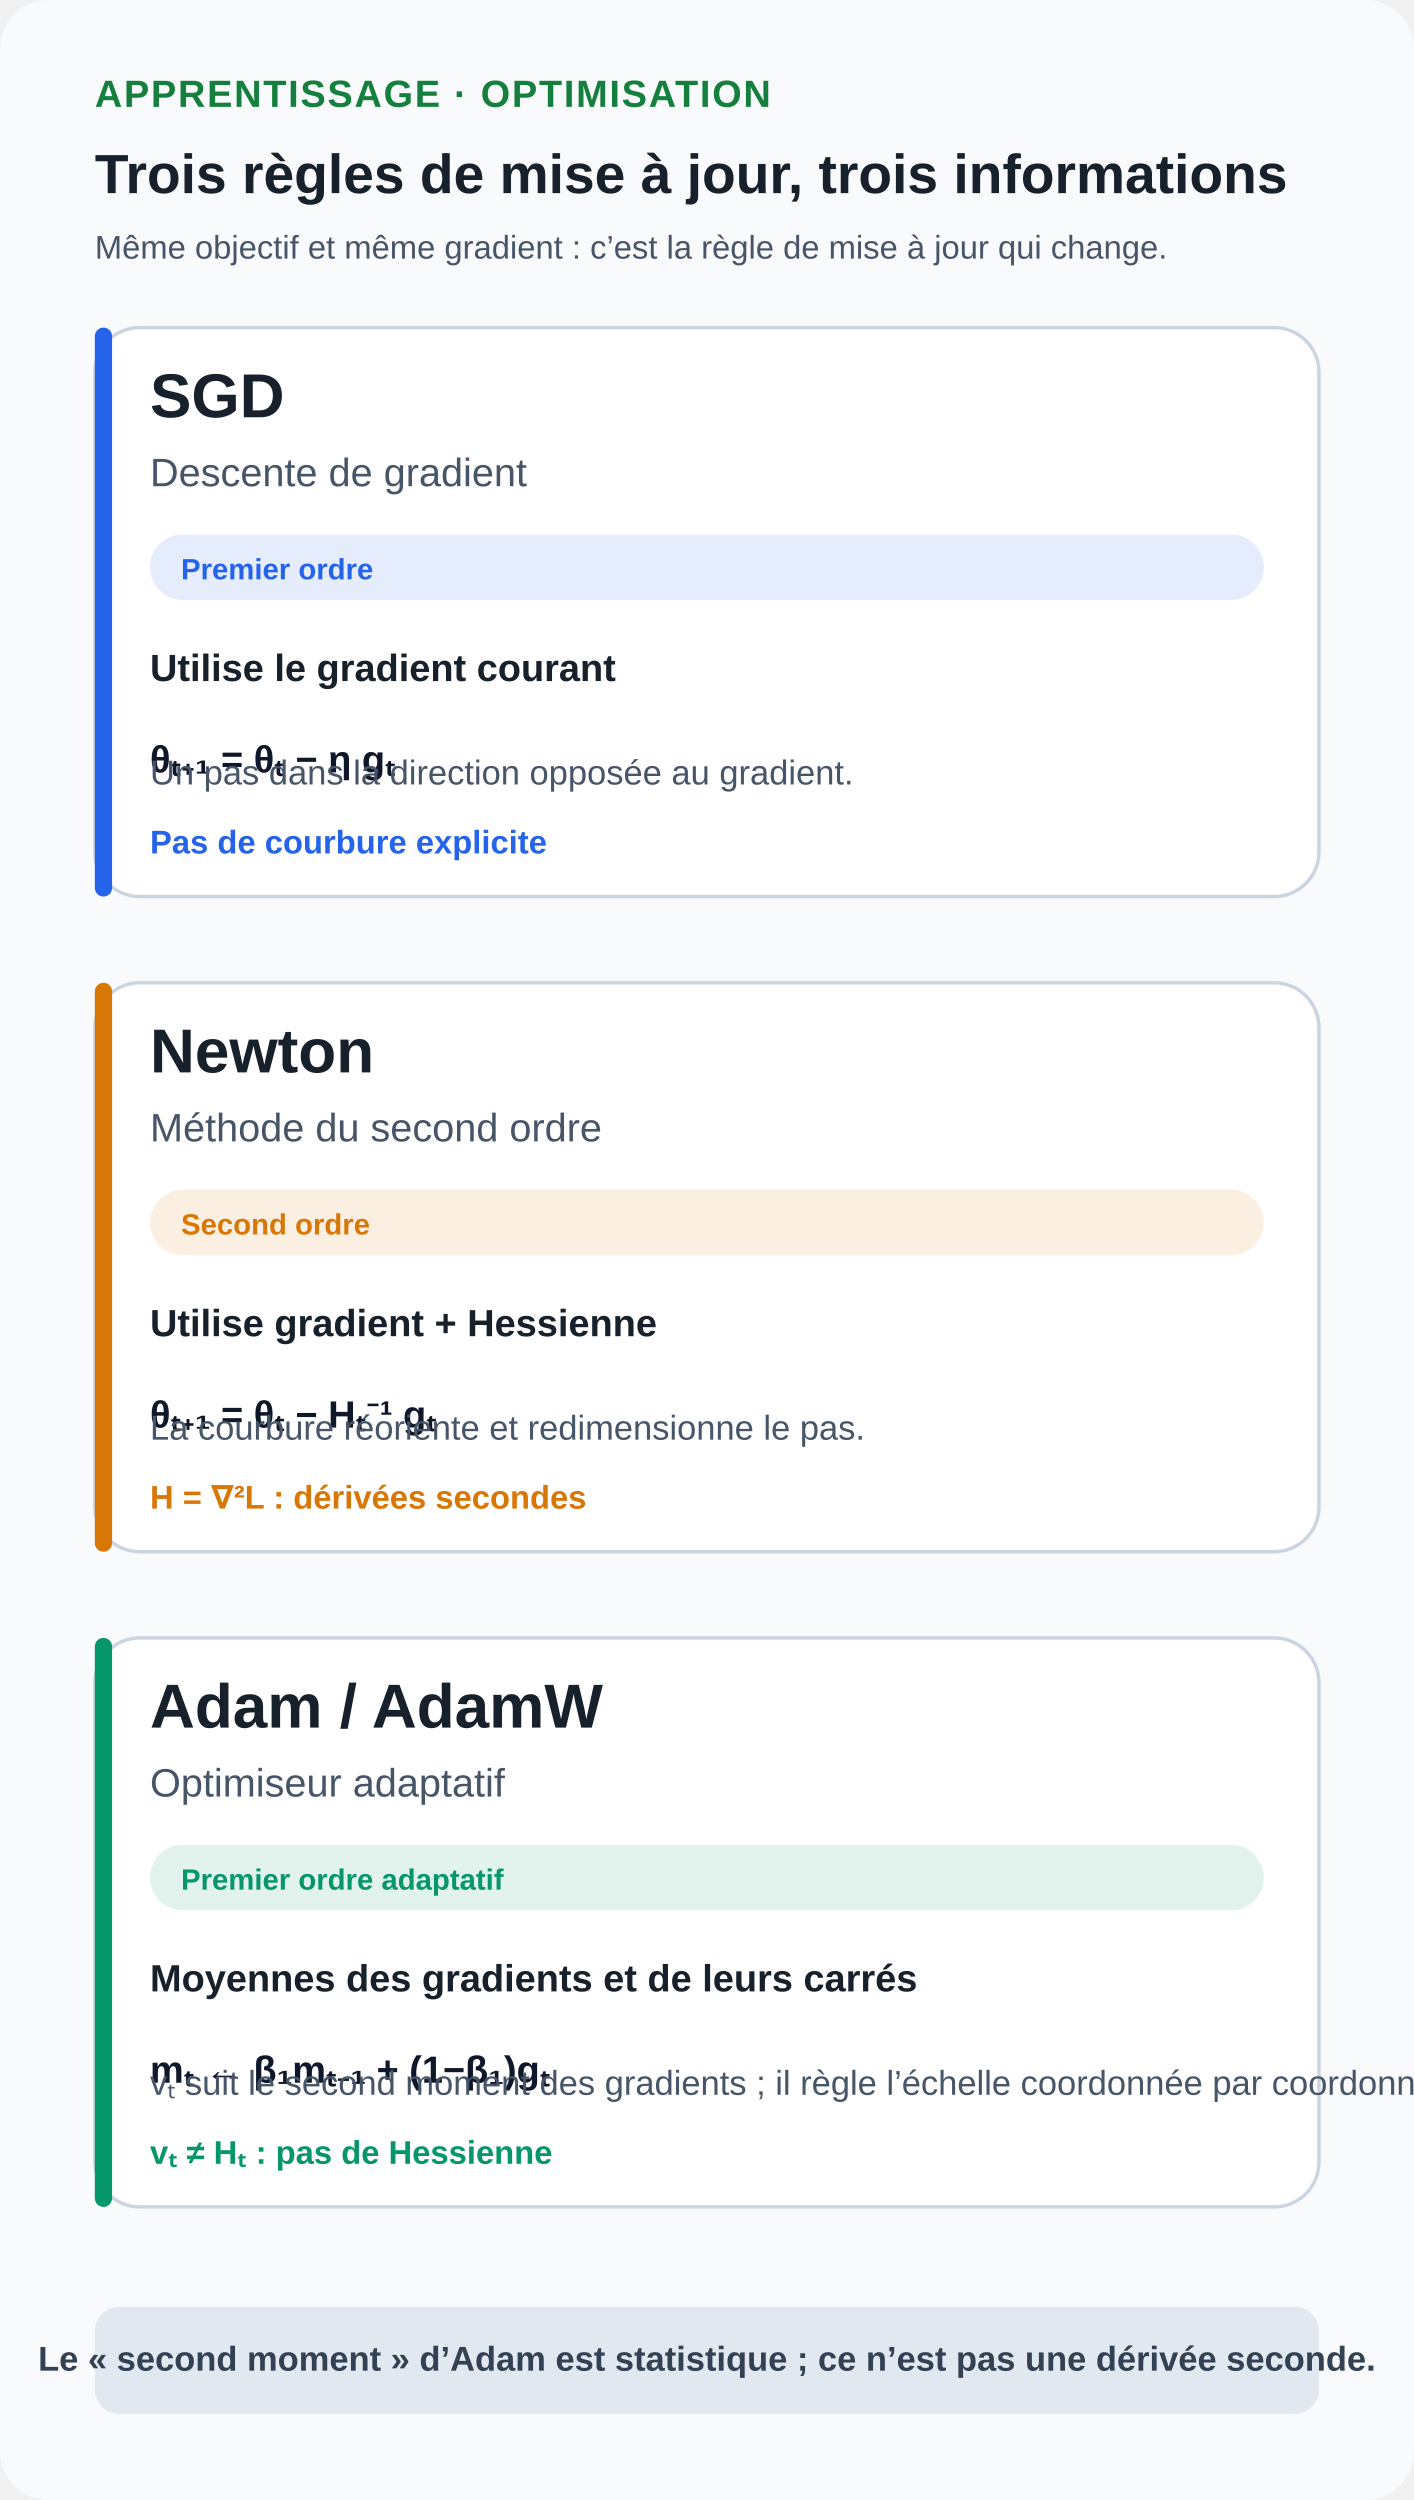
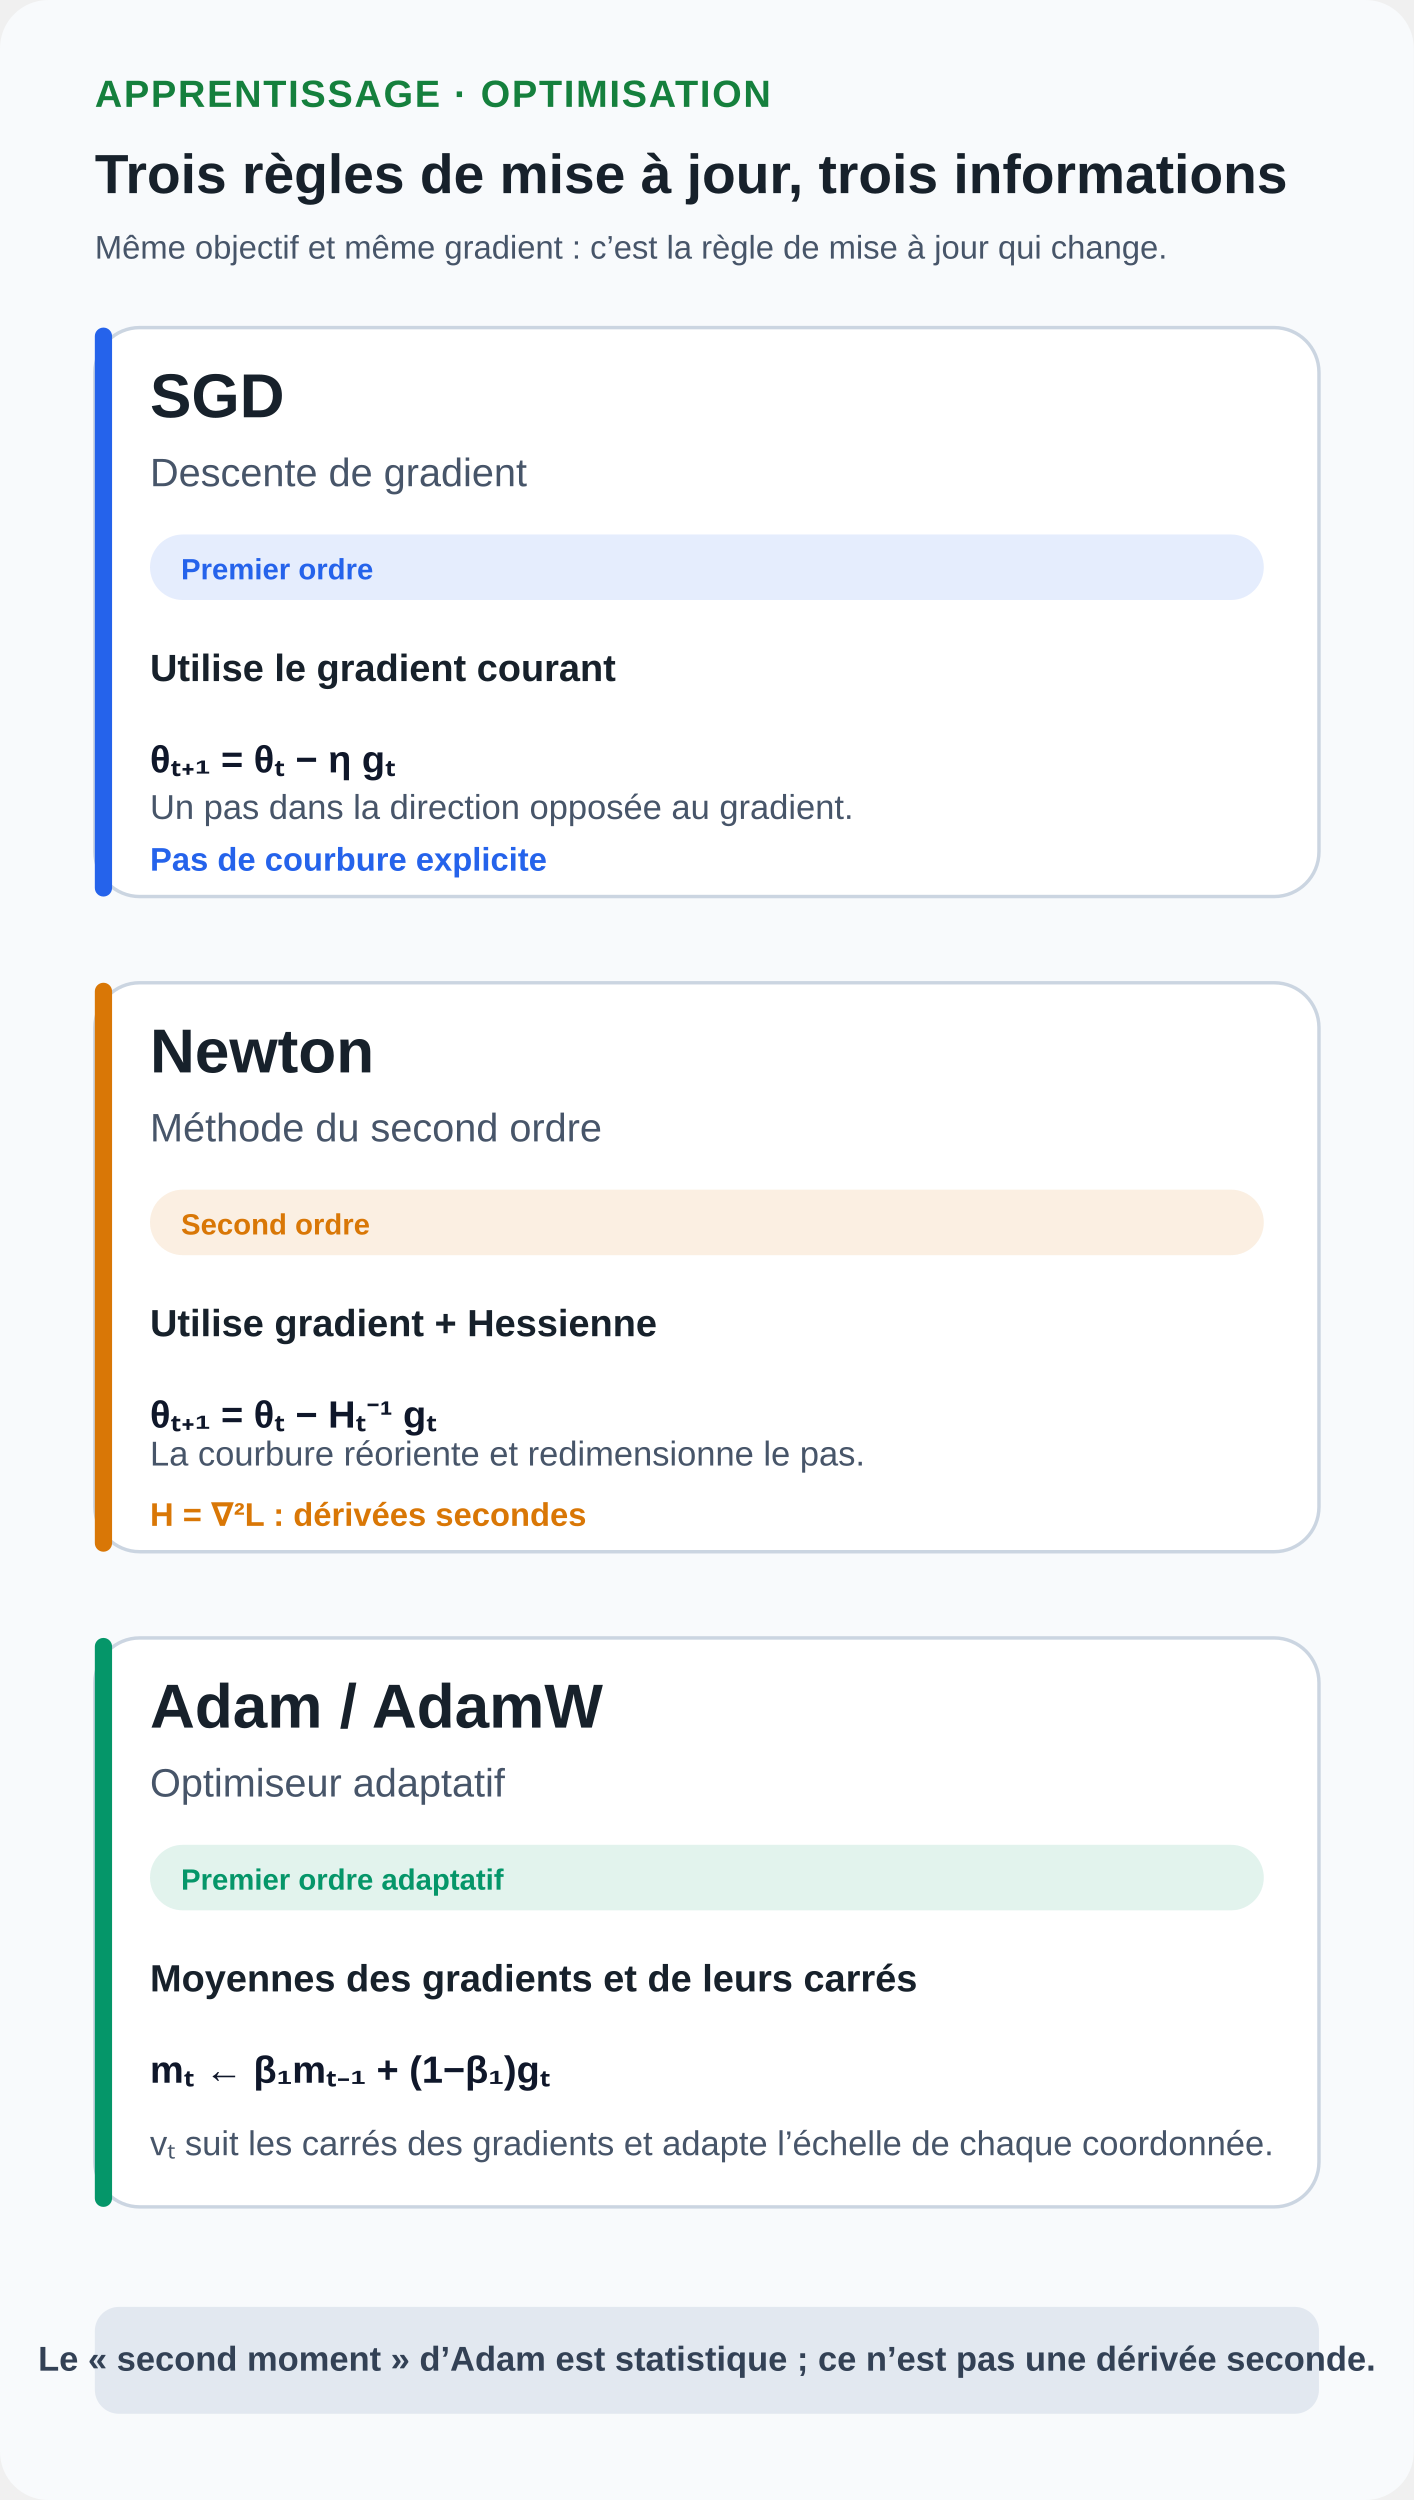
<svg xmlns="http://www.w3.org/2000/svg" width="820" height="1450" viewBox="0 0 820 1450" role="img" aria-labelledby="title desc">
  <rect width="820" height="1450" rx="28" fill="#f8fafc" />
  <text x="55" y="62" font-family="Arial,sans-serif" font-size="22" font-weight="700" letter-spacing="1" fill="#15803d">APPRENTISSAGE · OPTIMISATION</text>
  <text x="55" y="112" font-family="Arial,sans-serif" font-size="32" font-weight="700" fill="#17212b">Trois règles de mise à jour, trois informations</text>
  <text x="55" y="150" font-family="Arial,sans-serif" font-size="19" fill="#475569">Même objectif et même gradient : c’est la règle de mise à jour qui change.</text>
  <rect x="55" y="190" width="710" height="330" rx="26" fill="#ffffff" stroke="#cbd5e1" stroke-width="2" />
  <rect x="55" y="190" width="10" height="330" rx="5" fill="#2563eb" />
  <text x="87" y="242" font-family="Arial,sans-serif" font-size="36" font-weight="700" fill="#17212b">SGD</text>
  <text x="87" y="282" font-family="Arial,sans-serif" font-size="23" fill="#475569">Descente de gradient</text>
  <rect x="87" y="310" width="646" height="38" rx="19" fill="#2563eb" opacity=".12" />
  <text x="105" y="336" font-family="Arial,sans-serif" font-size="17" font-weight="700" fill="#2563eb">Premier ordre</text>
  <text x="87" y="395" font-family="Arial,sans-serif" font-size="22" font-weight="700" fill="#17212b">Utilise le gradient courant</text>
  <text x="87" y="448" font-family="Arial,sans-serif" font-size="22" font-weight="700" fill="#0f172a">θₜ₊₁ = θₜ − η gₜ</text>
-   <text x="87" y="455" font-family="Arial,sans-serif" font-size="20" fill="#475569">Un pas dans la direction opposée au gradient.</text>
-   <text x="87" y="495" font-family="Arial,sans-serif" font-size="19" font-weight="700" fill="#2563eb">Pas de courbure explicite</text>
+   <text x="87" y="475" font-family="Arial,sans-serif" font-size="20" fill="#475569">Un pas dans la direction opposée au gradient.</text>
+   <text x="87" y="505" font-family="Arial,sans-serif" font-size="19" font-weight="700" fill="#2563eb">Pas de courbure explicite</text>
  <rect x="55" y="570" width="710" height="330" rx="26" fill="#ffffff" stroke="#cbd5e1" stroke-width="2" />
  <rect x="55" y="570" width="10" height="330" rx="5" fill="#d97706" />
  <text x="87" y="622" font-family="Arial,sans-serif" font-size="36" font-weight="700" fill="#17212b">Newton</text>
  <text x="87" y="662" font-family="Arial,sans-serif" font-size="23" fill="#475569">Méthode du second ordre</text>
  <rect x="87" y="690" width="646" height="38" rx="19" fill="#d97706" opacity=".12" />
  <text x="105" y="716" font-family="Arial,sans-serif" font-size="17" font-weight="700" fill="#d97706">Second ordre</text>
  <text x="87" y="775" font-family="Arial,sans-serif" font-size="22" font-weight="700" fill="#17212b">Utilise gradient + Hessienne</text>
  <text x="87" y="828" font-family="Arial,sans-serif" font-size="22" font-weight="700" fill="#0f172a">θₜ₊₁ = θₜ − Hₜ⁻¹ gₜ</text>
-   <text x="87" y="835" font-family="Arial,sans-serif" font-size="20" fill="#475569">La courbure réoriente et redimensionne le pas.</text>
-   <text x="87" y="875" font-family="Arial,sans-serif" font-size="19" font-weight="700" fill="#d97706">H = ∇²L : dérivées secondes</text>
+   <text x="87" y="850" font-family="Arial,sans-serif" font-size="20" fill="#475569">La courbure réoriente et redimensionne le pas.</text>
+   <text x="87" y="885" font-family="Arial,sans-serif" font-size="19" font-weight="700" fill="#d97706">H = ∇²L : dérivées secondes</text>
  <rect x="55" y="950" width="710" height="330" rx="26" fill="#ffffff" stroke="#cbd5e1" stroke-width="2" />
  <rect x="55" y="950" width="10" height="330" rx="5" fill="#059669" />
  <text x="87" y="1002" font-family="Arial,sans-serif" font-size="36" font-weight="700" fill="#17212b">Adam / AdamW</text>
  <text x="87" y="1042" font-family="Arial,sans-serif" font-size="23" fill="#475569">Optimiseur adaptatif</text>
  <rect x="87" y="1070" width="646" height="38" rx="19" fill="#059669" opacity=".12" />
  <text x="105" y="1096" font-family="Arial,sans-serif" font-size="17" font-weight="700" fill="#059669">Premier ordre adaptatif</text>
  <text x="87" y="1155" font-family="Arial,sans-serif" font-size="22" font-weight="700" fill="#17212b">Moyennes des gradients et de leurs carrés</text>
  <text x="87" y="1208" font-family="Arial,sans-serif" font-size="22" font-weight="700" fill="#0f172a">mₜ ← β₁mₜ₋₁ + (1−β₁)gₜ</text>
-   <text x="87" y="1215" font-family="Arial,sans-serif" font-size="20" fill="#475569">vₜ suit le second moment des gradients ; il règle l’échelle coordonnée par coordonnée.</text>
-   <text x="87" y="1255" font-family="Arial,sans-serif" font-size="19" font-weight="700" fill="#059669">vₜ ≠ Hₜ : pas de Hessienne</text>
+   <text x="87" y="1250" font-family="Arial,sans-serif" font-size="20" fill="#475569">vₜ suit les carrés des gradients et adapte l’échelle de chaque coordonnée.</text>
  <rect x="55" y="1338" width="710" height="62" rx="14" fill="#e2e8f0" />
  <text x="410" y="1375" text-anchor="middle" font-family="Arial,sans-serif" font-size="20" font-weight="700" fill="#334155">Le « second moment » d’Adam est statistique ; ce n’est pas une dérivée seconde.</text>
</svg>
